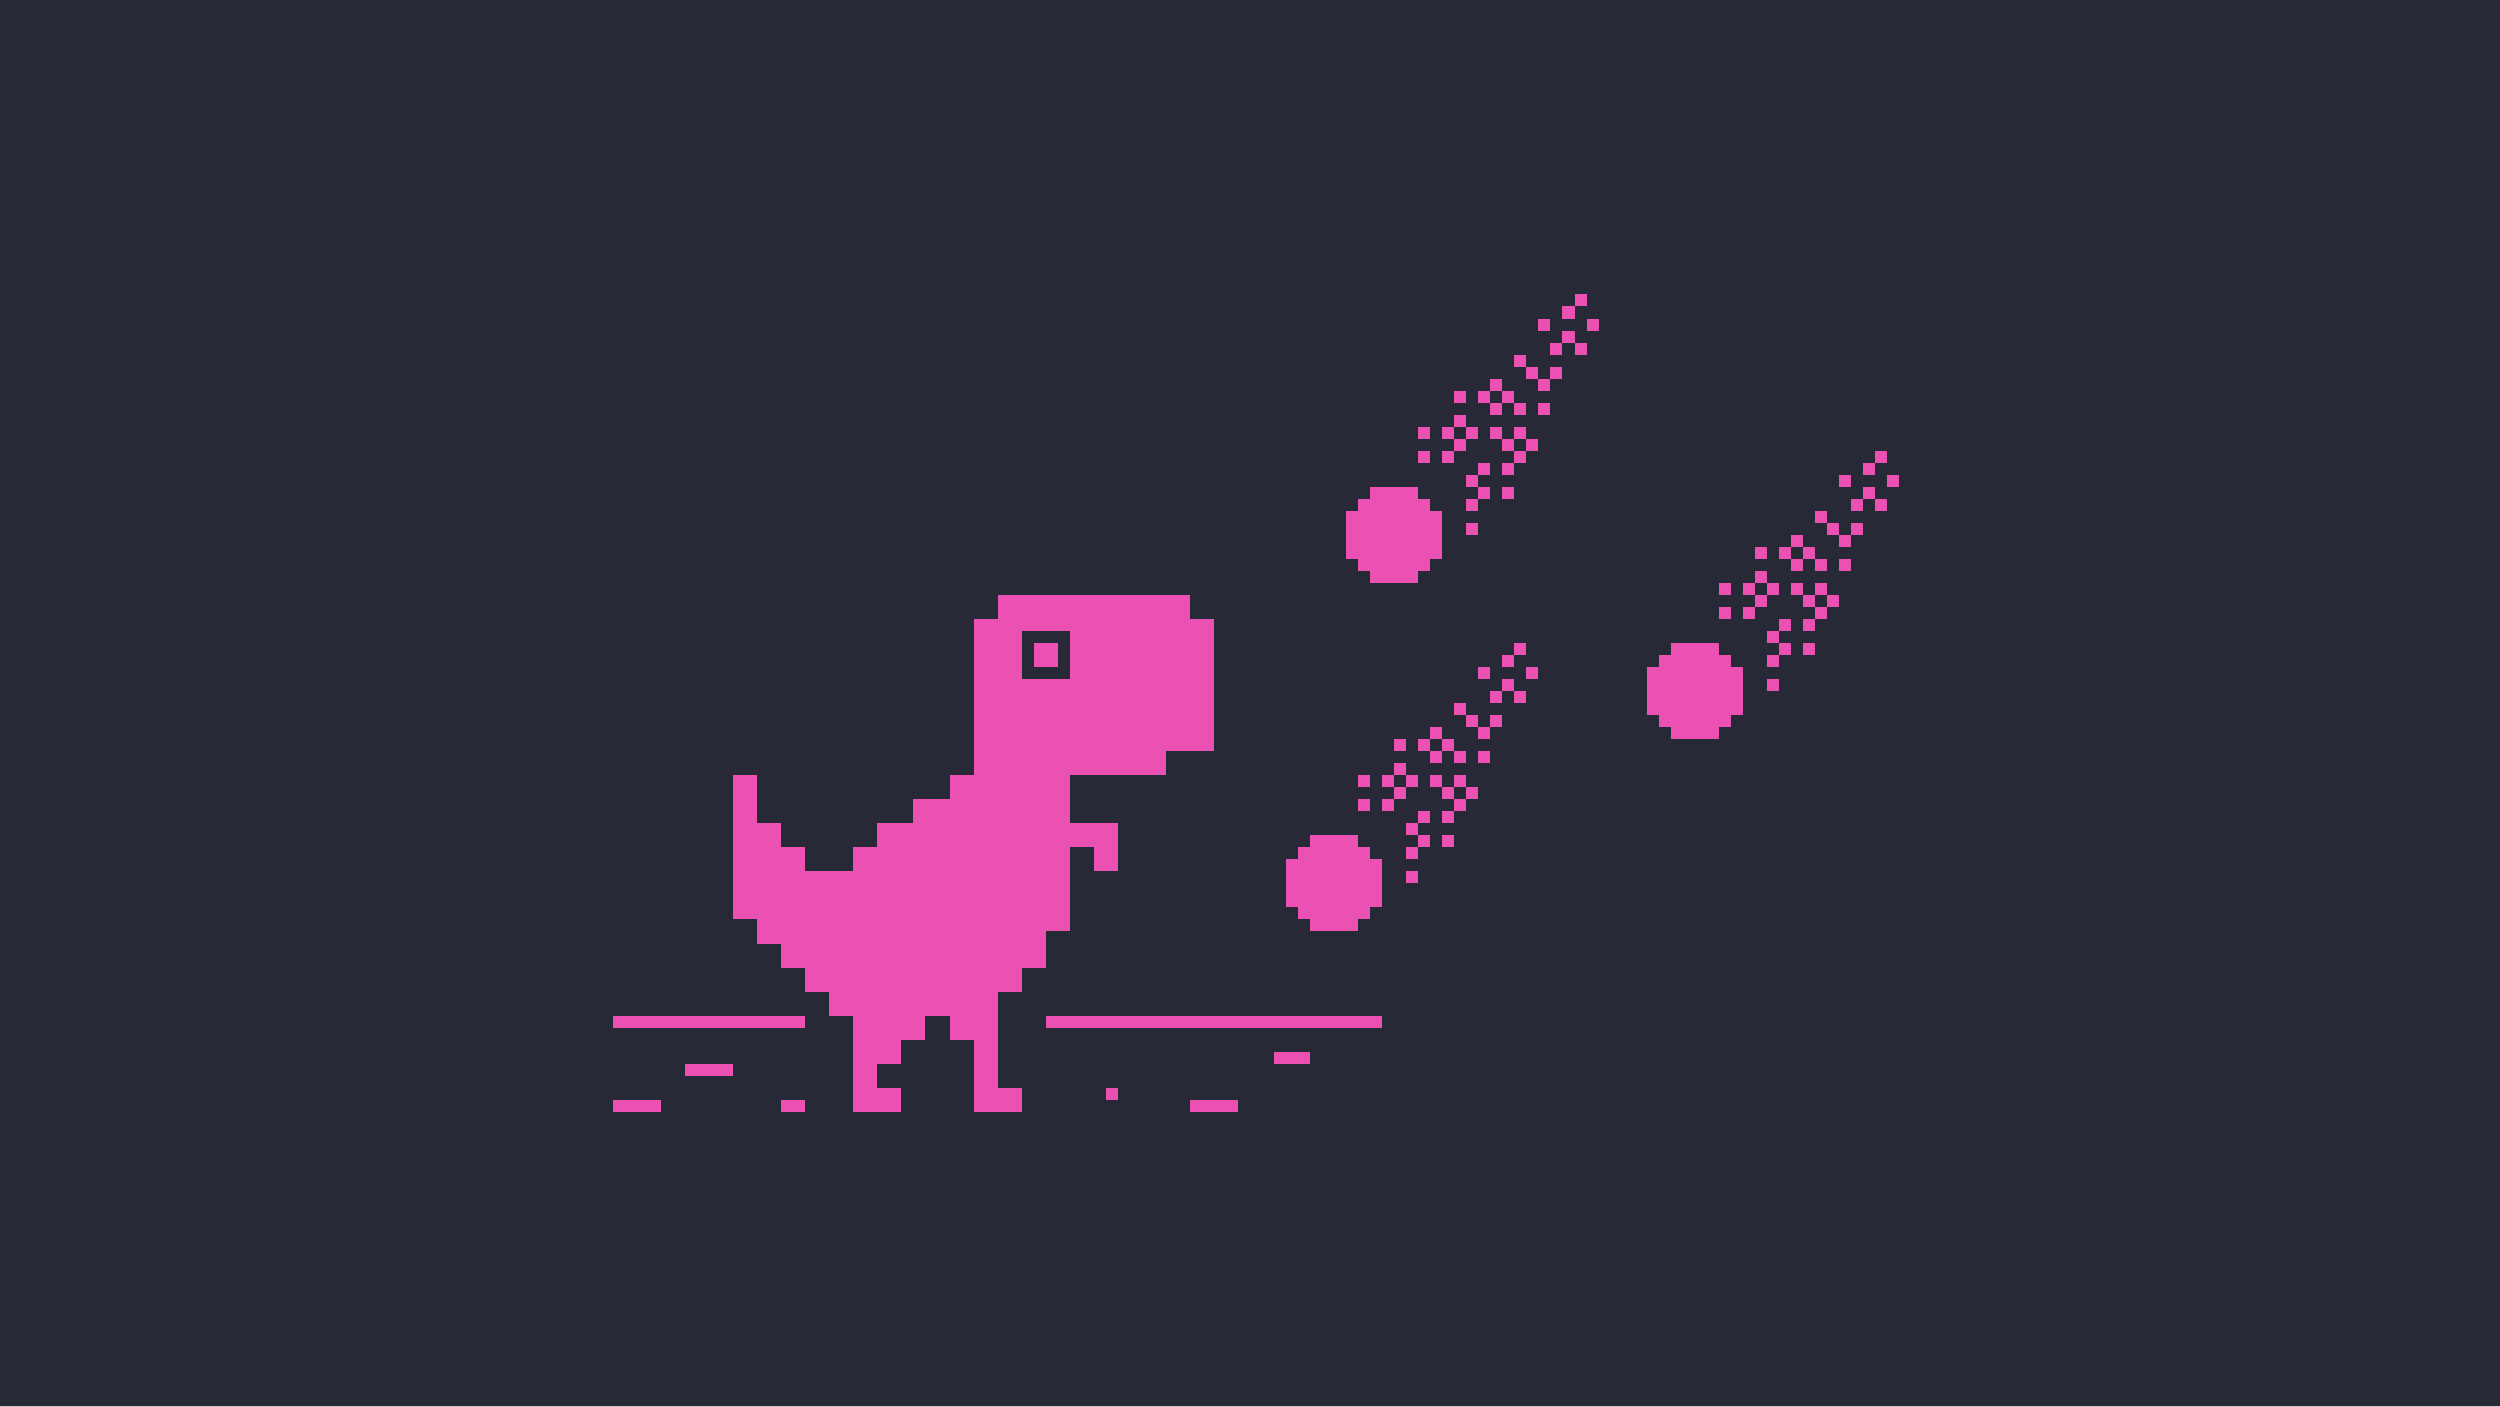
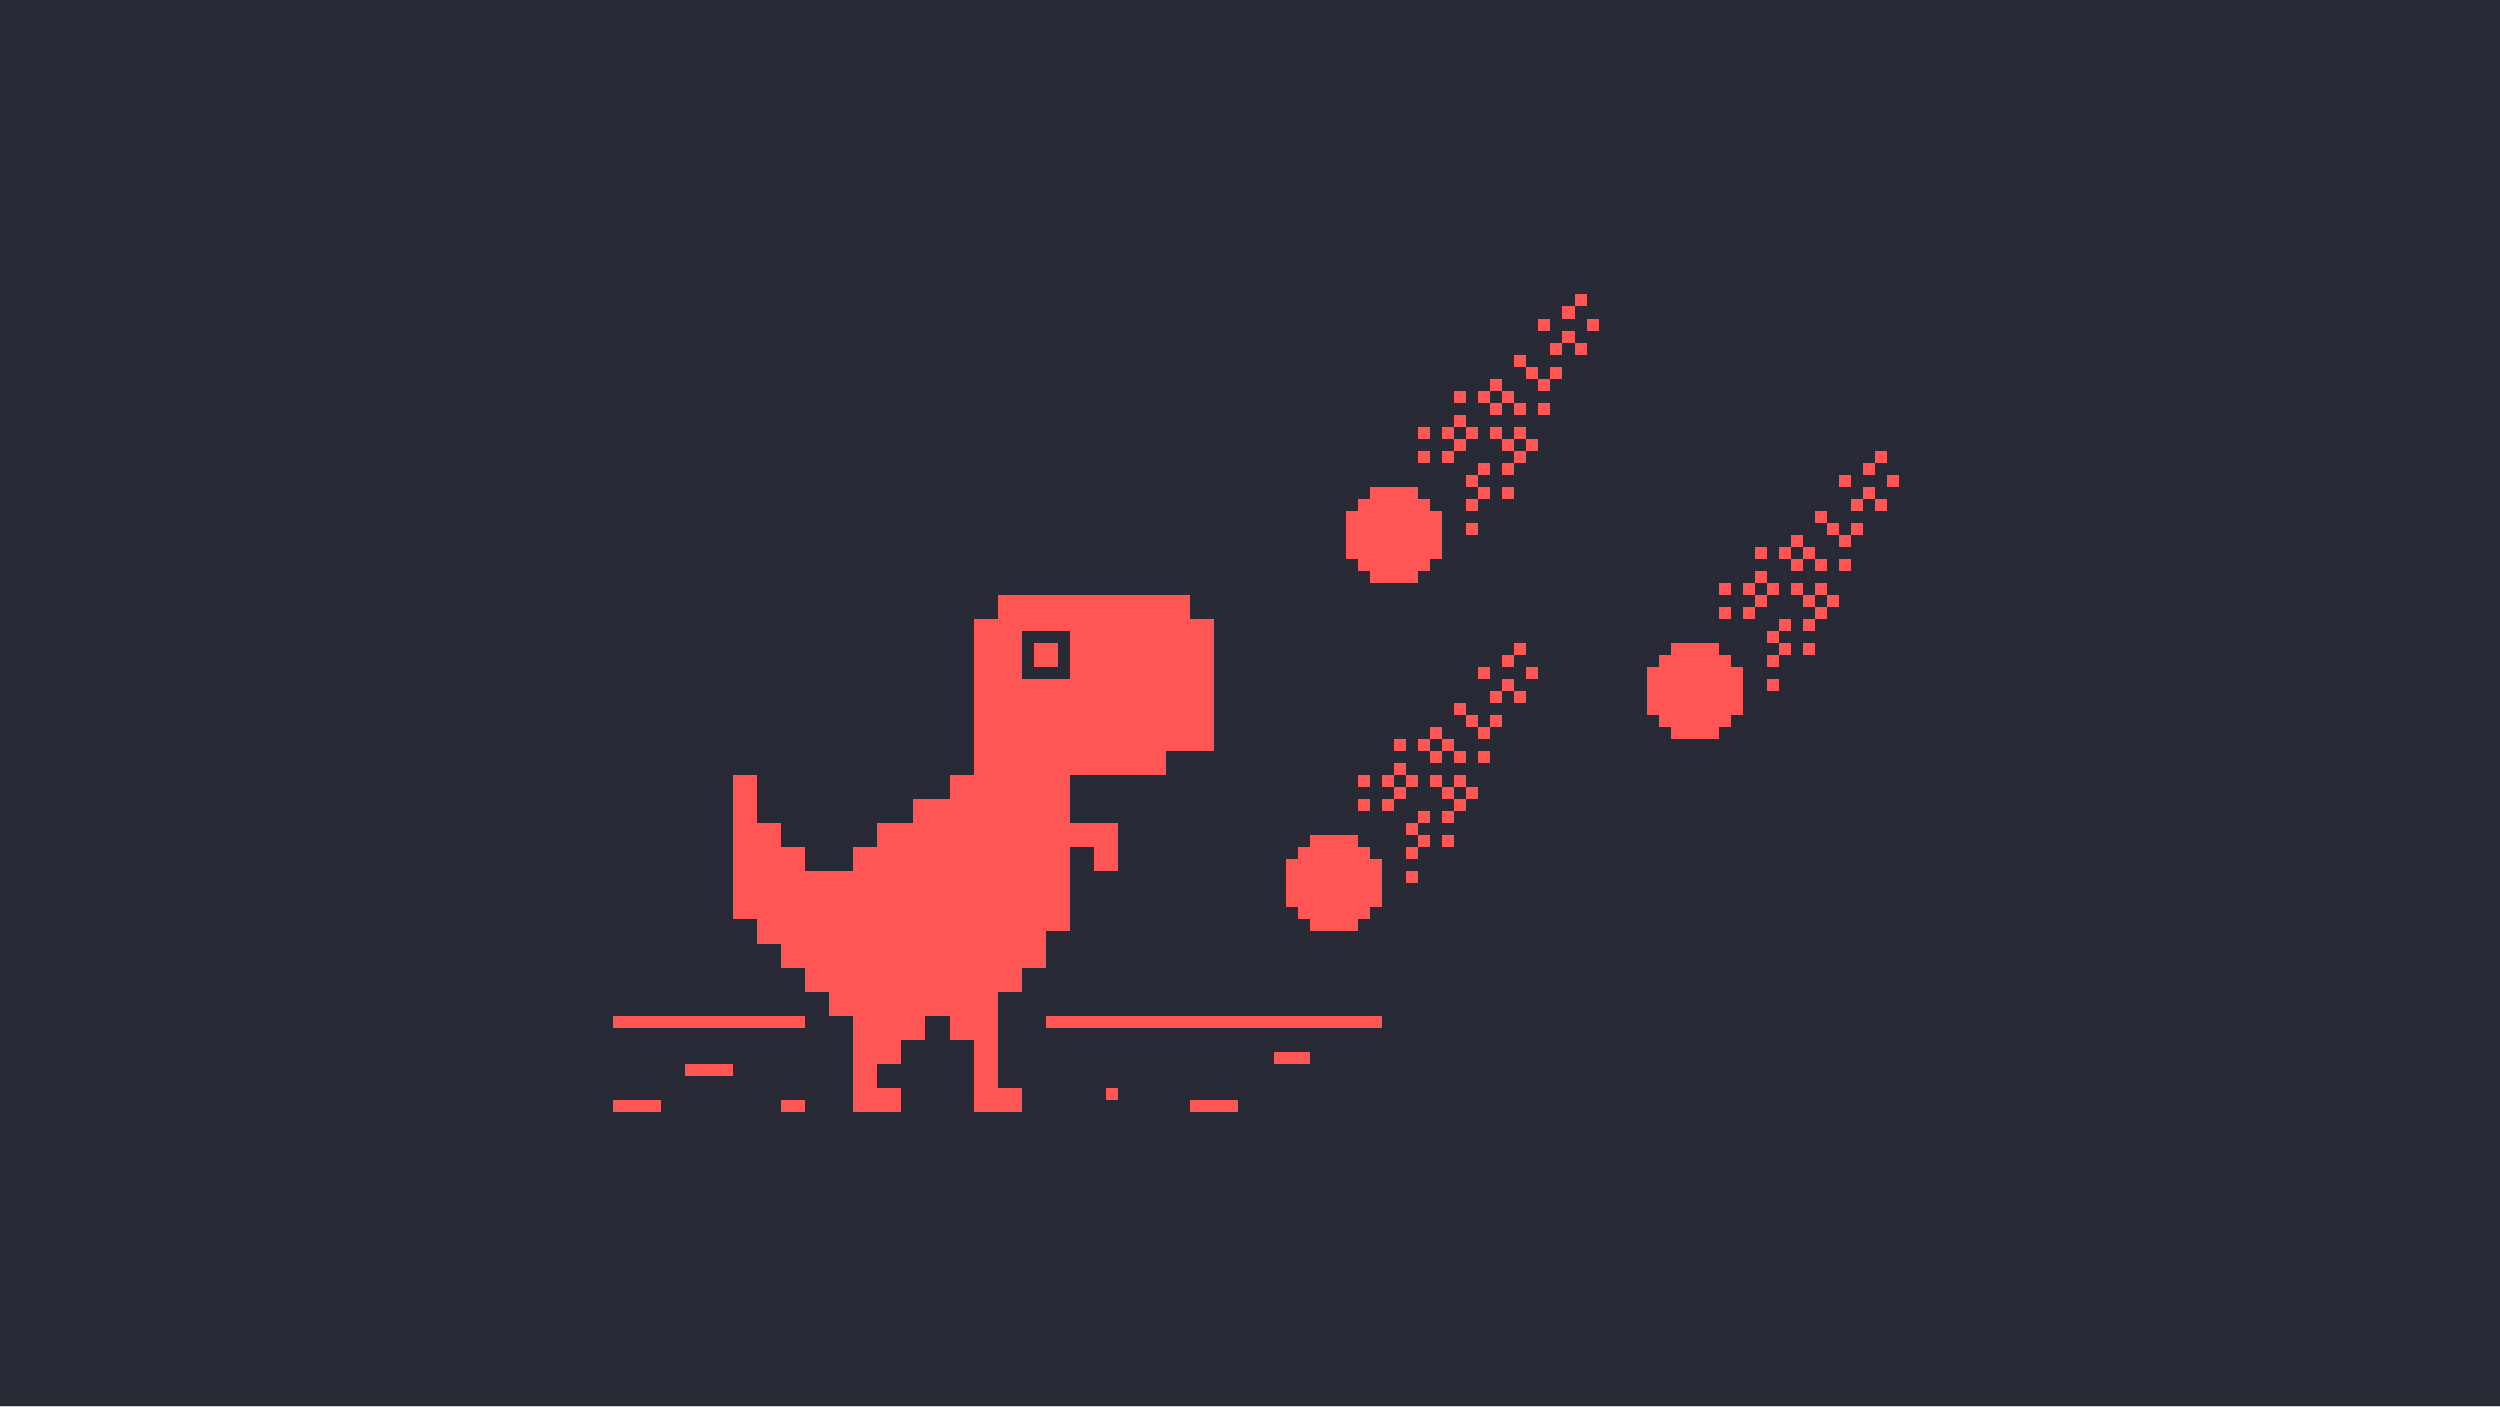
<svg xmlns="http://www.w3.org/2000/svg" height="1080" version="1.1" viewBox="0 0 1920 1080" width="1920">
-   <rect fill="#282936" height="100%" width="100%" />
+   <rect fill="#282a36" height="100%" width="100%" />
  <g transform="translate(-600 -600)">
    <svg height="1200" shape-rendering="crispEdges" viewBox="0 0 130 90" width="1200" x="50%" y="50%">
-       <g fill="#ea51b2" transform="translate(-20 -30)">
+       <g fill="#ff5555" transform="translate(-20 -30)">
        <path d="M32 101h16v1H32zm0 7h4v1h-4zm6-3h4v1h-4zm8 3h2v1h-2zm22-7h28v1H68zm5 6h1v1h-1zm7 1h4v1h-4zm7-4h3v1h-3z" />
        <path d="M64 66v2h-2v13h-2v2h-3v2h-3v2h-2v2h-4v-2h-2v-2h-2v-4h-2v12h2v2h2v2h2v2h2v2h2v8h4v-2h-2v-2h2v-2h2v-2h2v2h2v6h4v-2h-2v-8h2v-2h2v-3h2v-7h2v2h2v-4h-4v-4h8v-2h4V68h-2v-2m-14 3h4v4h-4m1-3h2v2h-2" />
        <path d="M90 86v1h-1v1h-1v4h1v1h1v1h4v-1h1v-1h1v-4h-1v-1h-1v-1m0-5h1v1h-1zm0 2h1v1h-1zm2-2h1v1h-1zm0 2h1v1h-1zm1-5h1v1h-1zm0 2h1v1h-1zm0 2h1v1h-1zm1-1h1v1h-1zm0 4h1v1h-1zm0 2h1v1h-1zm0 2h1v1h-1zm1-11h1v1h-1zm0 6h1v1h-1zm0 2h1v1h-1zm1-9h1v1h-1zm0 2h1v1h-1zm0 2h1v1h-1zm1-3h1v1h-1zm0 4h1v1h-1zm0 2h1v1h-1zm0 2h1v1h-1zm1-11h1v1h-1zm0 4h1v1h-1zm0 2h1v1h-1zm0 2h1v1h-1zm1-7h1v1h-1zm0 6h1v1h-1zm1-10h1v1h-1zm0 5h1v1h-1zm0 2h1v1h-1zm1-5h1v1h-1zm0 2h1v1h-1zm1-5h1v1h-1zm0 2h1v1h-1zm1-3h1v1h-1zm0 4h1v1h-1zm1-2h1v1h-1z" id="a" />
        <use href="#a" transform="translate(5 -29)" />
        <use href="#a" transform="translate(30 -16)" />
      </g>
    </svg>
  </g>
</svg>
